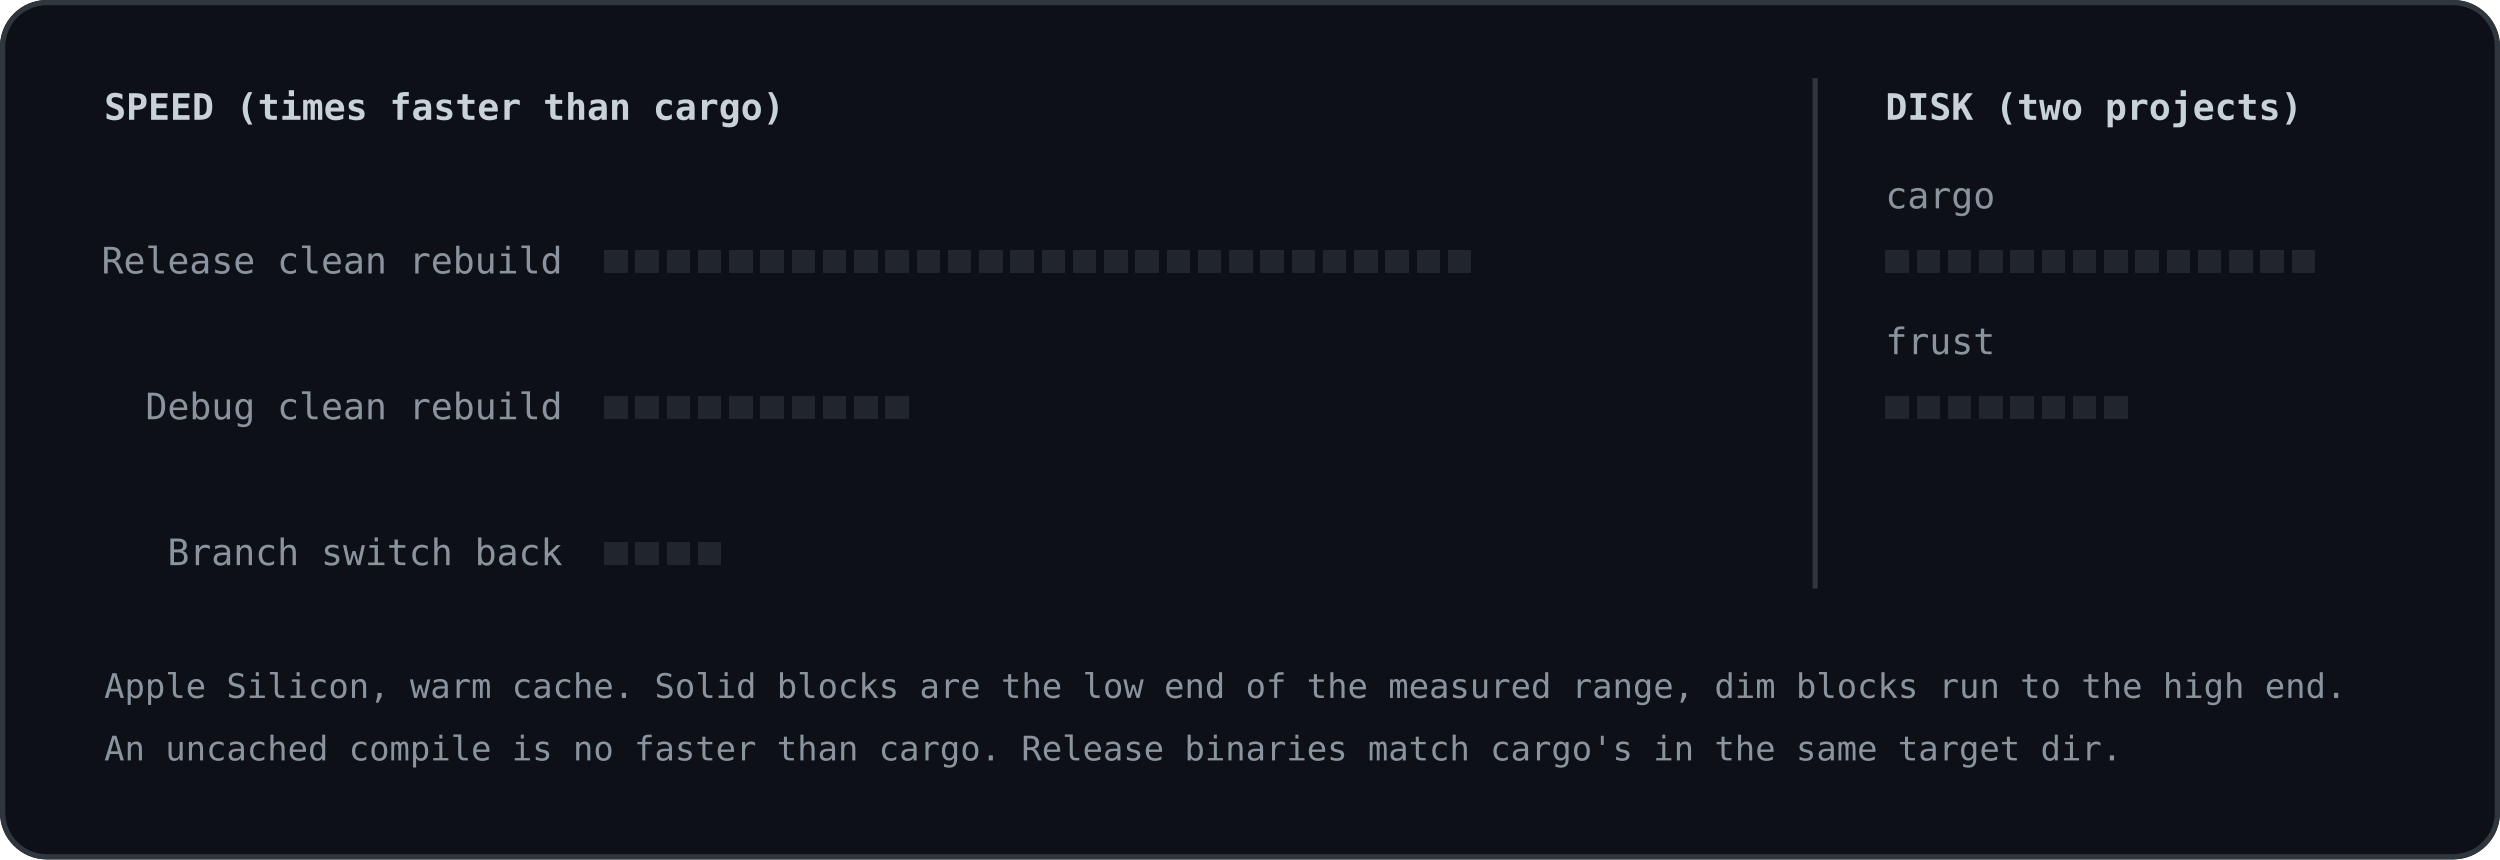
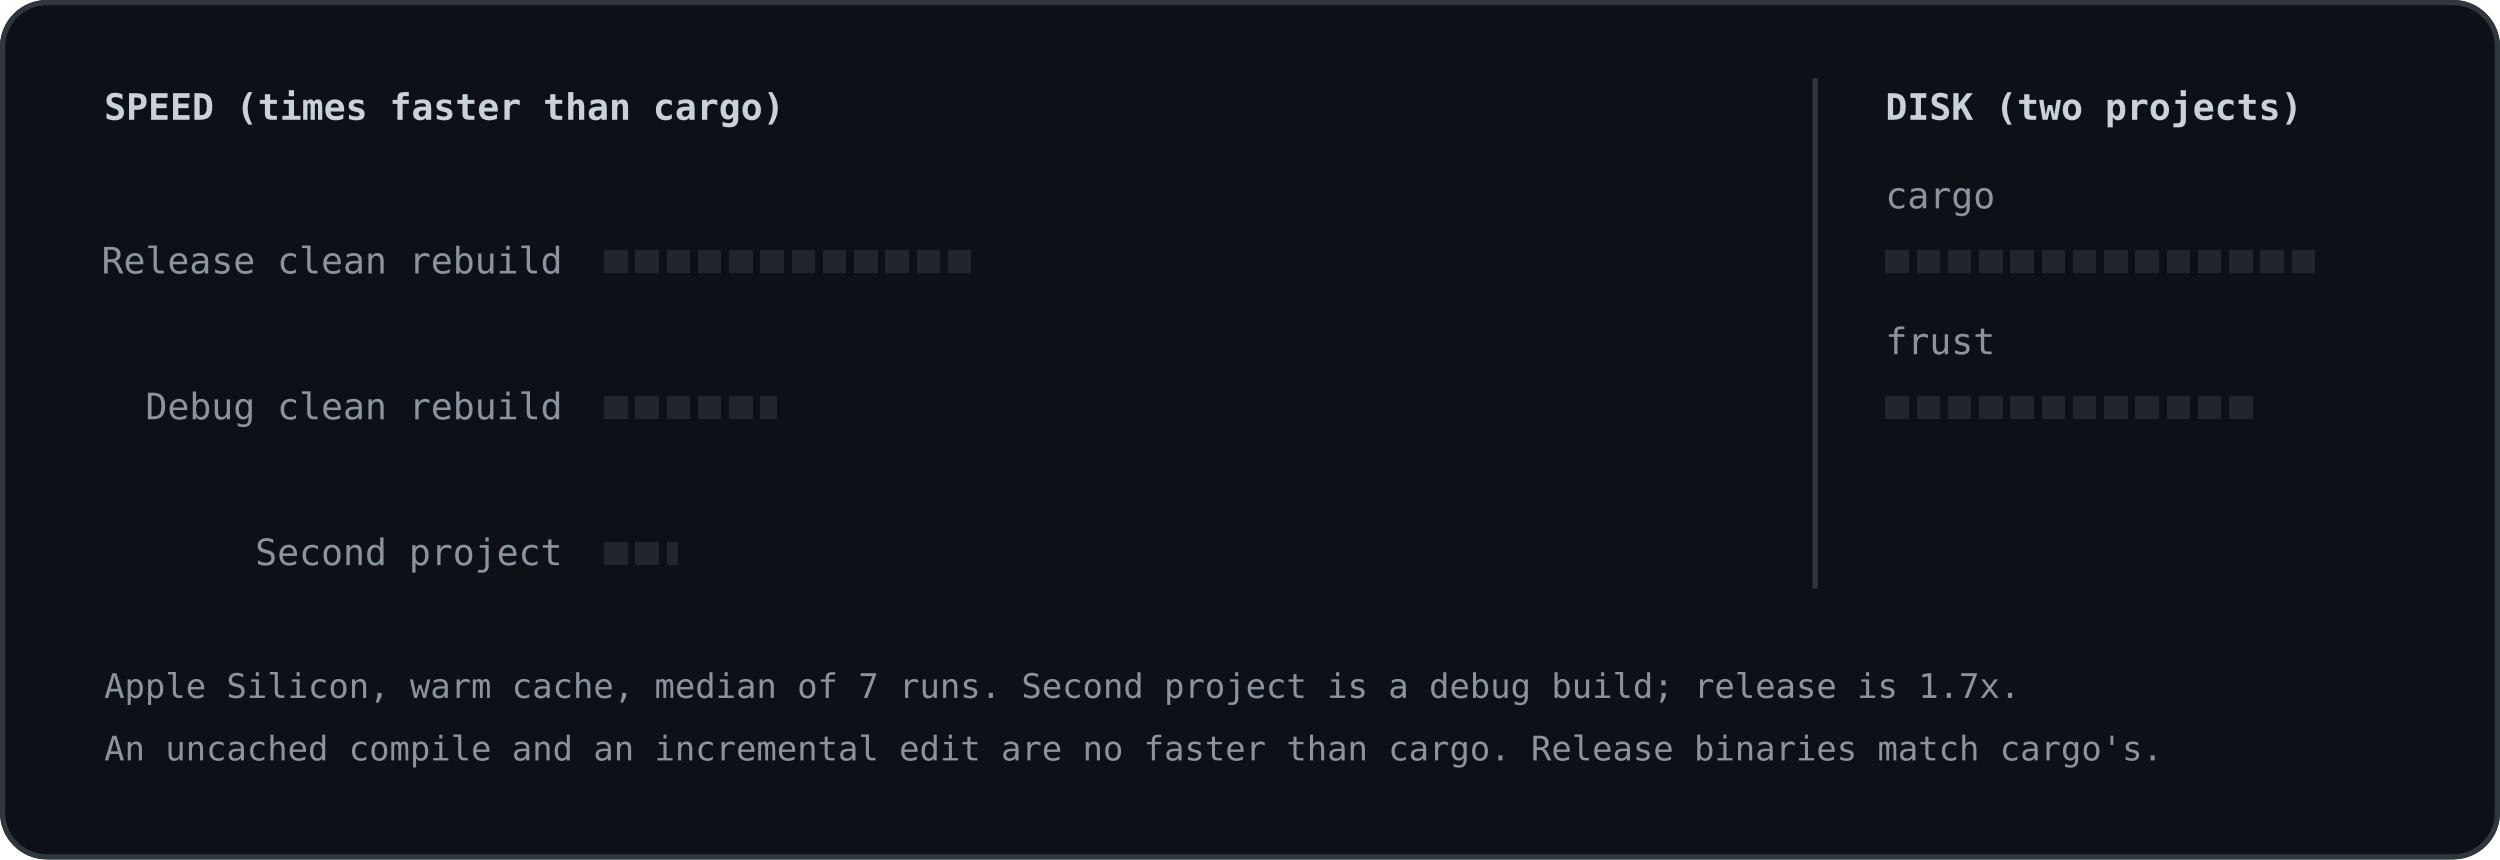
<svg xmlns="http://www.w3.org/2000/svg" viewBox="0 0 960 330" width="960" height="330" role="img" aria-labelledby="t d">
  <rect width="960" height="330" rx="18" fill="#0d1117" />
  <rect x="1" y="1" width="958" height="328" rx="17" fill="none" stroke="#30363d" stroke-width="2" />
  <text x="40" y="46" text-anchor="start" font-family="ui-monospace,SFMono-Regular,Menlo,Consolas,monospace" font-size="14" font-weight="bold" fill="#c9d1d9">SPEED  (times faster than cargo)</text>
  <text x="724" y="46" text-anchor="start" font-family="ui-monospace,SFMono-Regular,Menlo,Consolas,monospace" font-size="14" font-weight="bold" fill="#c9d1d9">DISK  (two projects)</text>
  <rect x="696" y="30" width="2" height="196" fill="#30363d" />
  <text x="216" y="105" text-anchor="end" font-family="ui-monospace,SFMono-Regular,Menlo,Consolas,monospace" font-size="14" fill="#8b949e">Release clean rebuild</text>
  <g shape-rendering="crispEdges">
    <rect x="232" y="96" width="9" height="9" fill="#21262d">
      <animate attributeName="fill" values="#21262d;#ffb089;#ffd23f;#ffd23f;#21262d;#21262d" keyTimes="0;0.05;0.07;0.95;0.98;1" calcMode="discrete" dur="8.0s" repeatCount="indefinite" />
    </rect>
    <rect x="244" y="96" width="9" height="9" fill="#21262d">
-       <animate attributeName="fill" values="#21262d;#ffb089;#ffd23f;#ffd23f;#21262d;#21262d" keyTimes="0;0.065;0.085;0.95;0.98;1" calcMode="discrete" dur="8.0s" repeatCount="indefinite" />
+       <animate attributeName="fill" values="#21262d;#ffb089;#ffd23f;#ffd23f;#21262d;#21262d" keyTimes="0;0.067;0.087;0.95;0.98;1" calcMode="discrete" dur="8.0s" repeatCount="indefinite" />
    </rect>
    <rect x="256" y="96" width="9" height="9" fill="#21262d">
-       <animate attributeName="fill" values="#21262d;#ffb089;#ffd23f;#ffd23f;#21262d;#21262d" keyTimes="0;0.08;0.1;0.95;0.98;1" calcMode="discrete" dur="8.0s" repeatCount="indefinite" />
+       <animate attributeName="fill" values="#21262d;#ffb089;#ffd23f;#ffd23f;#21262d;#21262d" keyTimes="0;0.083;0.103;0.95;0.98;1" calcMode="discrete" dur="8.0s" repeatCount="indefinite" />
    </rect>
    <rect x="268" y="96" width="9" height="9" fill="#21262d">
-       <animate attributeName="fill" values="#21262d;#ffb089;#ffd23f;#ffd23f;#21262d;#21262d" keyTimes="0;0.095;0.115;0.95;0.98;1" calcMode="discrete" dur="8.0s" repeatCount="indefinite" />
+       <animate attributeName="fill" values="#21262d;#ffb089;#ffd23f;#ffd23f;#21262d;#21262d" keyTimes="0;0.1;0.12;0.95;0.98;1" calcMode="discrete" dur="8.0s" repeatCount="indefinite" />
    </rect>
    <rect x="280" y="96" width="9" height="9" fill="#21262d">
-       <animate attributeName="fill" values="#21262d;#ffb089;#ffd23f;#ffd23f;#21262d;#21262d" keyTimes="0;0.11;0.13;0.95;0.98;1" calcMode="discrete" dur="8.0s" repeatCount="indefinite" />
+       <animate attributeName="fill" values="#21262d;#ffb089;#ffd23f;#ffd23f;#21262d;#21262d" keyTimes="0;0.117;0.137;0.95;0.98;1" calcMode="discrete" dur="8.0s" repeatCount="indefinite" />
    </rect>
    <rect x="292" y="96" width="9" height="9" fill="#21262d">
-       <animate attributeName="fill" values="#21262d;#ffb089;#ffd23f;#ffd23f;#21262d;#21262d" keyTimes="0;0.125;0.145;0.95;0.98;1" calcMode="discrete" dur="8.0s" repeatCount="indefinite" />
+       <animate attributeName="fill" values="#21262d;#ffb089;#ffd23f;#ffd23f;#21262d;#21262d" keyTimes="0;0.133;0.153;0.95;0.98;1" calcMode="discrete" dur="8.0s" repeatCount="indefinite" />
    </rect>
    <rect x="304" y="96" width="9" height="9" fill="#21262d">
-       <animate attributeName="fill" values="#21262d;#ffb089;#ffd23f;#ffd23f;#21262d;#21262d" keyTimes="0;0.14;0.16;0.95;0.98;1" calcMode="discrete" dur="8.0s" repeatCount="indefinite" />
+       <animate attributeName="fill" values="#21262d;#ffb089;#ffd23f;#ffd23f;#21262d;#21262d" keyTimes="0;0.15;0.17;0.95;0.98;1" calcMode="discrete" dur="8.0s" repeatCount="indefinite" />
    </rect>
    <rect x="316" y="96" width="9" height="9" fill="#21262d">
-       <animate attributeName="fill" values="#21262d;#ffb089;#ffd23f;#ffd23f;#21262d;#21262d" keyTimes="0;0.155;0.175;0.95;0.98;1" calcMode="discrete" dur="8.0s" repeatCount="indefinite" />
+       <animate attributeName="fill" values="#21262d;#ffb089;#ffd23f;#ffd23f;#21262d;#21262d" keyTimes="0;0.167;0.187;0.95;0.98;1" calcMode="discrete" dur="8.0s" repeatCount="indefinite" />
    </rect>
    <rect x="328" y="96" width="9" height="9" fill="#21262d">
-       <animate attributeName="fill" values="#21262d;#ffb089;#ffd23f;#ffd23f;#21262d;#21262d" keyTimes="0;0.17;0.19;0.95;0.98;1" calcMode="discrete" dur="8.0s" repeatCount="indefinite" />
+       <animate attributeName="fill" values="#21262d;#ffb089;#ffd23f;#ffd23f;#21262d;#21262d" keyTimes="0;0.183;0.203;0.95;0.98;1" calcMode="discrete" dur="8.0s" repeatCount="indefinite" />
+     </rect>
+     <rect x="340" y="96" width="9" height="9" fill="#21262d">
+       <animate attributeName="fill" values="#21262d;#ffb089;#ffd23f;#ffd23f;#21262d;#21262d" keyTimes="0;0.2;0.22;0.95;0.98;1" calcMode="discrete" dur="8.0s" repeatCount="indefinite" />
+     </rect>
+     <rect x="352" y="96" width="9" height="9" fill="#21262d">
+       <animate attributeName="fill" values="#21262d;#ffb089;#ffd23f;#ffd23f;#21262d;#21262d" keyTimes="0;0.217;0.237;0.95;0.98;1" calcMode="discrete" dur="8.0s" repeatCount="indefinite" />
+     </rect>
+     <rect x="364" y="96" width="9" height="9" fill="#21262d">
+       <animate attributeName="fill" values="#21262d;#ffb089;#ffd23f;#ffd23f;#21262d;#21262d" keyTimes="0;0.233;0.253;0.95;0.98;1" calcMode="discrete" dur="8.0s" repeatCount="indefinite" />
    </rect>
  </g>
  <g shape-rendering="crispEdges">
-     <rect x="340" y="96" width="9" height="9" fill="#21262d">
-       <animate attributeName="fill" values="#21262d;#ffd23f;#7d6420;#7d6420;#21262d;#21262d" keyTimes="0;0.17;0.19;0.95;0.98;1" calcMode="discrete" dur="8.0s" repeatCount="indefinite" />
-     </rect>
-     <rect x="352" y="96" width="9" height="9" fill="#21262d">
-       <animate attributeName="fill" values="#21262d;#ffd23f;#7d6420;#7d6420;#21262d;#21262d" keyTimes="0;0.18;0.2;0.95;0.98;1" calcMode="discrete" dur="8.0s" repeatCount="indefinite" />
-     </rect>
-     <rect x="364" y="96" width="9" height="9" fill="#21262d">
-       <animate attributeName="fill" values="#21262d;#ffd23f;#7d6420;#7d6420;#21262d;#21262d" keyTimes="0;0.19;0.21;0.95;0.98;1" calcMode="discrete" dur="8.0s" repeatCount="indefinite" />
-     </rect>
-     <rect x="376" y="96" width="9" height="9" fill="#21262d">
-       <animate attributeName="fill" values="#21262d;#ffd23f;#7d6420;#7d6420;#21262d;#21262d" keyTimes="0;0.2;0.22;0.95;0.98;1" calcMode="discrete" dur="8.0s" repeatCount="indefinite" />
-     </rect>
-     <rect x="388" y="96" width="9" height="9" fill="#21262d">
-       <animate attributeName="fill" values="#21262d;#ffd23f;#7d6420;#7d6420;#21262d;#21262d" keyTimes="0;0.21;0.23;0.95;0.98;1" calcMode="discrete" dur="8.0s" repeatCount="indefinite" />
-     </rect>
-     <rect x="400" y="96" width="9" height="9" fill="#21262d">
-       <animate attributeName="fill" values="#21262d;#ffd23f;#7d6420;#7d6420;#21262d;#21262d" keyTimes="0;0.22;0.24;0.95;0.98;1" calcMode="discrete" dur="8.0s" repeatCount="indefinite" />
-     </rect>
-     <rect x="412" y="96" width="9" height="9" fill="#21262d">
-       <animate attributeName="fill" values="#21262d;#ffd23f;#7d6420;#7d6420;#21262d;#21262d" keyTimes="0;0.23;0.25;0.95;0.98;1" calcMode="discrete" dur="8.0s" repeatCount="indefinite" />
-     </rect>
-     <rect x="424" y="96" width="9" height="9" fill="#21262d">
-       <animate attributeName="fill" values="#21262d;#ffd23f;#7d6420;#7d6420;#21262d;#21262d" keyTimes="0;0.24;0.26;0.95;0.98;1" calcMode="discrete" dur="8.0s" repeatCount="indefinite" />
-     </rect>
-     <rect x="436" y="96" width="9" height="9" fill="#21262d">
-       <animate attributeName="fill" values="#21262d;#ffd23f;#7d6420;#7d6420;#21262d;#21262d" keyTimes="0;0.25;0.27;0.95;0.98;1" calcMode="discrete" dur="8.0s" repeatCount="indefinite" />
-     </rect>
-     <rect x="448" y="96" width="9" height="9" fill="#21262d">
-       <animate attributeName="fill" values="#21262d;#ffd23f;#7d6420;#7d6420;#21262d;#21262d" keyTimes="0;0.26;0.28;0.95;0.98;1" calcMode="discrete" dur="8.0s" repeatCount="indefinite" />
-     </rect>
-     <rect x="460" y="96" width="9" height="9" fill="#21262d">
-       <animate attributeName="fill" values="#21262d;#ffd23f;#7d6420;#7d6420;#21262d;#21262d" keyTimes="0;0.27;0.29;0.95;0.98;1" calcMode="discrete" dur="8.0s" repeatCount="indefinite" />
-     </rect>
-     <rect x="472" y="96" width="9" height="9" fill="#21262d">
-       <animate attributeName="fill" values="#21262d;#ffd23f;#7d6420;#7d6420;#21262d;#21262d" keyTimes="0;0.28;0.3;0.95;0.98;1" calcMode="discrete" dur="8.0s" repeatCount="indefinite" />
-     </rect>
-     <rect x="484" y="96" width="9" height="9" fill="#21262d">
-       <animate attributeName="fill" values="#21262d;#ffd23f;#7d6420;#7d6420;#21262d;#21262d" keyTimes="0;0.29;0.31;0.95;0.98;1" calcMode="discrete" dur="8.0s" repeatCount="indefinite" />
-     </rect>
-     <rect x="496" y="96" width="9" height="9" fill="#21262d">
-       <animate attributeName="fill" values="#21262d;#ffd23f;#7d6420;#7d6420;#21262d;#21262d" keyTimes="0;0.3;0.32;0.95;0.98;1" calcMode="discrete" dur="8.0s" repeatCount="indefinite" />
-     </rect>
-     <rect x="508" y="96" width="9" height="9" fill="#21262d">
-       <animate attributeName="fill" values="#21262d;#ffd23f;#7d6420;#7d6420;#21262d;#21262d" keyTimes="0;0.31;0.33;0.95;0.98;1" calcMode="discrete" dur="8.0s" repeatCount="indefinite" />
-     </rect>
-     <rect x="520" y="96" width="9" height="9" fill="#21262d">
-       <animate attributeName="fill" values="#21262d;#ffd23f;#7d6420;#7d6420;#21262d;#21262d" keyTimes="0;0.32;0.34;0.95;0.98;1" calcMode="discrete" dur="8.0s" repeatCount="indefinite" />
-     </rect>
-     <rect x="532" y="96" width="9" height="9" fill="#21262d">
-       <animate attributeName="fill" values="#21262d;#ffd23f;#7d6420;#7d6420;#21262d;#21262d" keyTimes="0;0.33;0.35;0.95;0.98;1" calcMode="discrete" dur="8.0s" repeatCount="indefinite" />
-     </rect>
-     <rect x="544" y="96" width="9" height="9" fill="#21262d">
-       <animate attributeName="fill" values="#21262d;#ffd23f;#7d6420;#7d6420;#21262d;#21262d" keyTimes="0;0.34;0.36;0.95;0.98;1" calcMode="discrete" dur="8.0s" repeatCount="indefinite" />
-     </rect>
-     <rect x="556" y="96" width="9" height="9" fill="#21262d">
-       <animate attributeName="fill" values="#21262d;#ffd23f;#7d6420;#7d6420;#21262d;#21262d" keyTimes="0;0.35;0.37;0.95;0.98;1" calcMode="discrete" dur="8.0s" repeatCount="indefinite" />
-     </rect>
-   </g>
-   <text x="582" y="105" text-anchor="start" font-family="ui-monospace,SFMono-Regular,Menlo,Consolas,monospace" font-size="14" font-weight="bold" fill="#ffd23f" opacity="0">9x to 28x<animate attributeName="opacity" values="0;1;0;0" keyTimes="0;0.370;0.98;1" calcMode="discrete" dur="8.0s" repeatCount="indefinite" />
+ </g>
+   <text x="384" y="105" text-anchor="start" font-family="ui-monospace,SFMono-Regular,Menlo,Consolas,monospace" font-size="14" font-weight="bold" fill="#ffd23f" opacity="0">12x<animate attributeName="opacity" values="0;1;0;0" keyTimes="0;0.370;0.98;1" calcMode="discrete" dur="8.0s" repeatCount="indefinite" />
  </text>
  <text x="216" y="161" text-anchor="end" font-family="ui-monospace,SFMono-Regular,Menlo,Consolas,monospace" font-size="14" fill="#8b949e">Debug clean rebuild</text>
  <g shape-rendering="crispEdges">
    <rect x="232" y="152" width="9" height="9" fill="#21262d">
      <animate attributeName="fill" values="#21262d;#ffb089;#ffd23f;#ffd23f;#21262d;#21262d" keyTimes="0;0.09;0.11;0.95;0.98;1" calcMode="discrete" dur="8.0s" repeatCount="indefinite" />
    </rect>
    <rect x="244" y="152" width="9" height="9" fill="#21262d">
-       <animate attributeName="fill" values="#21262d;#ffb089;#ffd23f;#ffd23f;#21262d;#21262d" keyTimes="0;0.21;0.23;0.95;0.98;1" calcMode="discrete" dur="8.0s" repeatCount="indefinite" />
+       <animate attributeName="fill" values="#21262d;#ffb089;#ffd23f;#ffd23f;#21262d;#21262d" keyTimes="0;0.11;0.13;0.95;0.98;1" calcMode="discrete" dur="8.0s" repeatCount="indefinite" />
+     </rect>
+     <rect x="256" y="152" width="9" height="9" fill="#21262d">
+       <animate attributeName="fill" values="#21262d;#ffb089;#ffd23f;#ffd23f;#21262d;#21262d" keyTimes="0;0.13;0.15;0.95;0.98;1" calcMode="discrete" dur="8.0s" repeatCount="indefinite" />
+     </rect>
+     <rect x="268" y="152" width="9" height="9" fill="#21262d">
+       <animate attributeName="fill" values="#21262d;#ffb089;#ffd23f;#ffd23f;#21262d;#21262d" keyTimes="0;0.15;0.17;0.95;0.98;1" calcMode="discrete" dur="8.0s" repeatCount="indefinite" />
+     </rect>
+     <rect x="280" y="152" width="9" height="9" fill="#21262d">
+       <animate attributeName="fill" values="#21262d;#ffb089;#ffd23f;#ffd23f;#21262d;#21262d" keyTimes="0;0.17;0.19;0.95;0.98;1" calcMode="discrete" dur="8.0s" repeatCount="indefinite" />
+     </rect>
+     <rect x="292" y="152" width="6.3" height="9" fill="#21262d">
+       <animate attributeName="fill" values="#21262d;#ffb089;#ffd23f;#ffd23f;#21262d;#21262d" keyTimes="0;0.19;0.21;0.95;0.98;1" calcMode="discrete" dur="8.0s" repeatCount="indefinite" />
    </rect>
  </g>
  <g shape-rendering="crispEdges">
-     <rect x="256" y="152" width="9" height="9" fill="#21262d">
-       <animate attributeName="fill" values="#21262d;#ffd23f;#7d6420;#7d6420;#21262d;#21262d" keyTimes="0;0.21;0.23;0.95;0.98;1" calcMode="discrete" dur="8.0s" repeatCount="indefinite" />
-     </rect>
-     <rect x="268" y="152" width="9" height="9" fill="#21262d">
-       <animate attributeName="fill" values="#21262d;#ffd23f;#7d6420;#7d6420;#21262d;#21262d" keyTimes="0;0.236;0.256;0.95;0.98;1" calcMode="discrete" dur="8.0s" repeatCount="indefinite" />
-     </rect>
-     <rect x="280" y="152" width="9" height="9" fill="#21262d">
-       <animate attributeName="fill" values="#21262d;#ffd23f;#7d6420;#7d6420;#21262d;#21262d" keyTimes="0;0.261;0.281;0.95;0.98;1" calcMode="discrete" dur="8.0s" repeatCount="indefinite" />
-     </rect>
-     <rect x="292" y="152" width="9" height="9" fill="#21262d">
-       <animate attributeName="fill" values="#21262d;#ffd23f;#7d6420;#7d6420;#21262d;#21262d" keyTimes="0;0.287;0.307;0.95;0.98;1" calcMode="discrete" dur="8.0s" repeatCount="indefinite" />
-     </rect>
-     <rect x="304" y="152" width="9" height="9" fill="#21262d">
-       <animate attributeName="fill" values="#21262d;#ffd23f;#7d6420;#7d6420;#21262d;#21262d" keyTimes="0;0.313;0.333;0.95;0.98;1" calcMode="discrete" dur="8.0s" repeatCount="indefinite" />
-     </rect>
-     <rect x="316" y="152" width="9" height="9" fill="#21262d">
-       <animate attributeName="fill" values="#21262d;#ffd23f;#7d6420;#7d6420;#21262d;#21262d" keyTimes="0;0.339;0.359;0.95;0.98;1" calcMode="discrete" dur="8.0s" repeatCount="indefinite" />
-     </rect>
-     <rect x="328" y="152" width="9" height="9" fill="#21262d">
-       <animate attributeName="fill" values="#21262d;#ffd23f;#7d6420;#7d6420;#21262d;#21262d" keyTimes="0;0.364;0.384;0.95;0.98;1" calcMode="discrete" dur="8.0s" repeatCount="indefinite" />
-     </rect>
-     <rect x="340" y="152" width="9" height="9" fill="#21262d">
-       <animate attributeName="fill" values="#21262d;#ffd23f;#7d6420;#7d6420;#21262d;#21262d" keyTimes="0;0.39;0.41;0.95;0.98;1" calcMode="discrete" dur="8.0s" repeatCount="indefinite" />
-     </rect>
-   </g>
-   <text x="366" y="161" text-anchor="start" font-family="ui-monospace,SFMono-Regular,Menlo,Consolas,monospace" font-size="14" font-weight="bold" fill="#ffd23f" opacity="0">2x to 10x<animate attributeName="opacity" values="0;1;0;0" keyTimes="0;0.410;0.98;1" calcMode="discrete" dur="8.0s" repeatCount="indefinite" />
+ </g>
+   <text x="312" y="161" text-anchor="start" font-family="ui-monospace,SFMono-Regular,Menlo,Consolas,monospace" font-size="14" font-weight="bold" fill="#ffd23f" opacity="0">5.7x<animate attributeName="opacity" values="0;1;0;0" keyTimes="0;0.410;0.98;1" calcMode="discrete" dur="8.0s" repeatCount="indefinite" />
  </text>
-   <text x="216" y="217" text-anchor="end" font-family="ui-monospace,SFMono-Regular,Menlo,Consolas,monospace" font-size="14" fill="#8b949e">Branch switch back</text>
+   <text x="216" y="217" text-anchor="end" font-family="ui-monospace,SFMono-Regular,Menlo,Consolas,monospace" font-size="14" fill="#8b949e">Second project</text>
  <g shape-rendering="crispEdges">
    <rect x="232" y="208" width="9" height="9" fill="#21262d">
      <animate attributeName="fill" values="#21262d;#ffb089;#ffd23f;#ffd23f;#21262d;#21262d" keyTimes="0;0.13;0.15;0.95;0.98;1" calcMode="discrete" dur="8.0s" repeatCount="indefinite" />
    </rect>
    <rect x="244" y="208" width="9" height="9" fill="#21262d">
+       <animate attributeName="fill" values="#21262d;#ffb089;#ffd23f;#ffd23f;#21262d;#21262d" keyTimes="0;0.15;0.17;0.95;0.98;1" calcMode="discrete" dur="8.0s" repeatCount="indefinite" />
+     </rect>
+     <rect x="256" y="208" width="4.5" height="9" fill="#21262d">
      <animate attributeName="fill" values="#21262d;#ffb089;#ffd23f;#ffd23f;#21262d;#21262d" keyTimes="0;0.17;0.19;0.95;0.98;1" calcMode="discrete" dur="8.0s" repeatCount="indefinite" />
    </rect>
-     <rect x="256" y="208" width="9" height="9" fill="#21262d">
-       <animate attributeName="fill" values="#21262d;#ffb089;#ffd23f;#ffd23f;#21262d;#21262d" keyTimes="0;0.21;0.23;0.95;0.98;1" calcMode="discrete" dur="8.0s" repeatCount="indefinite" />
-     </rect>
-     <rect x="268" y="208" width="9" height="9" fill="#21262d">
-       <animate attributeName="fill" values="#21262d;#ffb089;#ffd23f;#ffd23f;#21262d;#21262d" keyTimes="0;0.25;0.27;0.95;0.98;1" calcMode="discrete" dur="8.0s" repeatCount="indefinite" />
-     </rect>
  </g>
-   <text x="294" y="217" text-anchor="start" font-family="ui-monospace,SFMono-Regular,Menlo,Consolas,monospace" font-size="14" font-weight="bold" fill="#ffd23f" opacity="0">3.7x<animate attributeName="opacity" values="0;1;0;0" keyTimes="0;0.450;0.98;1" calcMode="discrete" dur="8.0s" repeatCount="indefinite" />
+   <text x="276" y="217" text-anchor="start" font-family="ui-monospace,SFMono-Regular,Menlo,Consolas,monospace" font-size="14" font-weight="bold" fill="#ffd23f" opacity="0">2.5x<animate attributeName="opacity" values="0;1;0;0" keyTimes="0;0.450;0.98;1" calcMode="discrete" dur="8.0s" repeatCount="indefinite" />
  </text>
  <text x="724" y="80" text-anchor="start" font-family="ui-monospace,SFMono-Regular,Menlo,Consolas,monospace" font-size="14" fill="#8b949e">cargo</text>
  <g shape-rendering="crispEdges">
    <rect x="724" y="96" width="9" height="9" fill="#21262d">
      <animate attributeName="fill" values="#21262d;#c9d1d9;#6e7681;#6e7681;#21262d;#21262d" keyTimes="0;0.05;0.07;0.95;0.98;1" calcMode="discrete" dur="8.0s" repeatCount="indefinite" />
    </rect>
    <rect x="736" y="96" width="9" height="9" fill="#21262d">
      <animate attributeName="fill" values="#21262d;#c9d1d9;#6e7681;#6e7681;#21262d;#21262d" keyTimes="0;0.065;0.085;0.95;0.98;1" calcMode="discrete" dur="8.0s" repeatCount="indefinite" />
    </rect>
    <rect x="748" y="96" width="9" height="9" fill="#21262d">
      <animate attributeName="fill" values="#21262d;#c9d1d9;#6e7681;#6e7681;#21262d;#21262d" keyTimes="0;0.081;0.101;0.95;0.98;1" calcMode="discrete" dur="8.0s" repeatCount="indefinite" />
    </rect>
    <rect x="760" y="96" width="9" height="9" fill="#21262d">
      <animate attributeName="fill" values="#21262d;#c9d1d9;#6e7681;#6e7681;#21262d;#21262d" keyTimes="0;0.096;0.116;0.95;0.98;1" calcMode="discrete" dur="8.0s" repeatCount="indefinite" />
    </rect>
    <rect x="772" y="96" width="9" height="9" fill="#21262d">
      <animate attributeName="fill" values="#21262d;#c9d1d9;#6e7681;#6e7681;#21262d;#21262d" keyTimes="0;0.112;0.132;0.95;0.98;1" calcMode="discrete" dur="8.0s" repeatCount="indefinite" />
    </rect>
    <rect x="784" y="96" width="9" height="9" fill="#21262d">
      <animate attributeName="fill" values="#21262d;#c9d1d9;#6e7681;#6e7681;#21262d;#21262d" keyTimes="0;0.127;0.147;0.95;0.98;1" calcMode="discrete" dur="8.0s" repeatCount="indefinite" />
    </rect>
    <rect x="796" y="96" width="9" height="9" fill="#21262d">
      <animate attributeName="fill" values="#21262d;#c9d1d9;#6e7681;#6e7681;#21262d;#21262d" keyTimes="0;0.142;0.162;0.95;0.98;1" calcMode="discrete" dur="8.0s" repeatCount="indefinite" />
    </rect>
    <rect x="808" y="96" width="9" height="9" fill="#21262d">
      <animate attributeName="fill" values="#21262d;#c9d1d9;#6e7681;#6e7681;#21262d;#21262d" keyTimes="0;0.158;0.178;0.95;0.98;1" calcMode="discrete" dur="8.0s" repeatCount="indefinite" />
    </rect>
    <rect x="820" y="96" width="9" height="9" fill="#21262d">
      <animate attributeName="fill" values="#21262d;#c9d1d9;#6e7681;#6e7681;#21262d;#21262d" keyTimes="0;0.173;0.193;0.95;0.98;1" calcMode="discrete" dur="8.0s" repeatCount="indefinite" />
    </rect>
    <rect x="832" y="96" width="9" height="9" fill="#21262d">
      <animate attributeName="fill" values="#21262d;#c9d1d9;#6e7681;#6e7681;#21262d;#21262d" keyTimes="0;0.189;0.208;0.95;0.98;1" calcMode="discrete" dur="8.0s" repeatCount="indefinite" />
    </rect>
    <rect x="844" y="96" width="9" height="9" fill="#21262d">
      <animate attributeName="fill" values="#21262d;#c9d1d9;#6e7681;#6e7681;#21262d;#21262d" keyTimes="0;0.204;0.224;0.95;0.98;1" calcMode="discrete" dur="8.0s" repeatCount="indefinite" />
    </rect>
    <rect x="856" y="96" width="9" height="9" fill="#21262d">
      <animate attributeName="fill" values="#21262d;#c9d1d9;#6e7681;#6e7681;#21262d;#21262d" keyTimes="0;0.219;0.239;0.95;0.98;1" calcMode="discrete" dur="8.0s" repeatCount="indefinite" />
    </rect>
    <rect x="868" y="96" width="9" height="9" fill="#21262d">
      <animate attributeName="fill" values="#21262d;#c9d1d9;#6e7681;#6e7681;#21262d;#21262d" keyTimes="0;0.235;0.255;0.95;0.98;1" calcMode="discrete" dur="8.0s" repeatCount="indefinite" />
    </rect>
    <rect x="880" y="96" width="9" height="9" fill="#21262d">
      <animate attributeName="fill" values="#21262d;#c9d1d9;#6e7681;#6e7681;#21262d;#21262d" keyTimes="0;0.25;0.27;0.95;0.98;1" calcMode="discrete" dur="8.0s" repeatCount="indefinite" />
    </rect>
  </g>
  <text x="724" y="136" text-anchor="start" font-family="ui-monospace,SFMono-Regular,Menlo,Consolas,monospace" font-size="14" fill="#8b949e">frust</text>
  <g shape-rendering="crispEdges">
    <rect x="724" y="152" width="9" height="9" fill="#21262d">
      <animate attributeName="fill" values="#21262d;#ffb089;#ffd23f;#ffd23f;#21262d;#21262d" keyTimes="0;0.1;0.12;0.95;0.98;1" calcMode="discrete" dur="8.0s" repeatCount="indefinite" />
    </rect>
    <rect x="736" y="152" width="9" height="9" fill="#21262d">
-       <animate attributeName="fill" values="#21262d;#ffb089;#ffd23f;#ffd23f;#21262d;#21262d" keyTimes="0;0.129;0.149;0.95;0.98;1" calcMode="discrete" dur="8.0s" repeatCount="indefinite" />
+       <animate attributeName="fill" values="#21262d;#ffb089;#ffd23f;#ffd23f;#21262d;#21262d" keyTimes="0;0.117;0.137;0.95;0.98;1" calcMode="discrete" dur="8.0s" repeatCount="indefinite" />
    </rect>
    <rect x="748" y="152" width="9" height="9" fill="#21262d">
-       <animate attributeName="fill" values="#21262d;#ffb089;#ffd23f;#ffd23f;#21262d;#21262d" keyTimes="0;0.157;0.177;0.95;0.98;1" calcMode="discrete" dur="8.0s" repeatCount="indefinite" />
+       <animate attributeName="fill" values="#21262d;#ffb089;#ffd23f;#ffd23f;#21262d;#21262d" keyTimes="0;0.133;0.153;0.95;0.98;1" calcMode="discrete" dur="8.0s" repeatCount="indefinite" />
    </rect>
    <rect x="760" y="152" width="9" height="9" fill="#21262d">
-       <animate attributeName="fill" values="#21262d;#ffb089;#ffd23f;#ffd23f;#21262d;#21262d" keyTimes="0;0.186;0.206;0.95;0.98;1" calcMode="discrete" dur="8.0s" repeatCount="indefinite" />
+       <animate attributeName="fill" values="#21262d;#ffb089;#ffd23f;#ffd23f;#21262d;#21262d" keyTimes="0;0.15;0.17;0.95;0.98;1" calcMode="discrete" dur="8.0s" repeatCount="indefinite" />
    </rect>
    <rect x="772" y="152" width="9" height="9" fill="#21262d">
-       <animate attributeName="fill" values="#21262d;#ffb089;#ffd23f;#ffd23f;#21262d;#21262d" keyTimes="0;0.214;0.234;0.95;0.98;1" calcMode="discrete" dur="8.0s" repeatCount="indefinite" />
+       <animate attributeName="fill" values="#21262d;#ffb089;#ffd23f;#ffd23f;#21262d;#21262d" keyTimes="0;0.167;0.187;0.95;0.98;1" calcMode="discrete" dur="8.0s" repeatCount="indefinite" />
    </rect>
    <rect x="784" y="152" width="9" height="9" fill="#21262d">
-       <animate attributeName="fill" values="#21262d;#ffb089;#ffd23f;#ffd23f;#21262d;#21262d" keyTimes="0;0.243;0.263;0.95;0.98;1" calcMode="discrete" dur="8.0s" repeatCount="indefinite" />
+       <animate attributeName="fill" values="#21262d;#ffb089;#ffd23f;#ffd23f;#21262d;#21262d" keyTimes="0;0.183;0.203;0.95;0.98;1" calcMode="discrete" dur="8.0s" repeatCount="indefinite" />
    </rect>
    <rect x="796" y="152" width="9" height="9" fill="#21262d">
-       <animate attributeName="fill" values="#21262d;#ffb089;#ffd23f;#ffd23f;#21262d;#21262d" keyTimes="0;0.271;0.291;0.95;0.98;1" calcMode="discrete" dur="8.0s" repeatCount="indefinite" />
+       <animate attributeName="fill" values="#21262d;#ffb089;#ffd23f;#ffd23f;#21262d;#21262d" keyTimes="0;0.2;0.22;0.95;0.98;1" calcMode="discrete" dur="8.0s" repeatCount="indefinite" />
    </rect>
    <rect x="808" y="152" width="9" height="9" fill="#21262d">
-       <animate attributeName="fill" values="#21262d;#ffb089;#ffd23f;#ffd23f;#21262d;#21262d" keyTimes="0;0.3;0.32;0.95;0.98;1" calcMode="discrete" dur="8.0s" repeatCount="indefinite" />
+       <animate attributeName="fill" values="#21262d;#ffb089;#ffd23f;#ffd23f;#21262d;#21262d" keyTimes="0;0.217;0.237;0.95;0.98;1" calcMode="discrete" dur="8.0s" repeatCount="indefinite" />
+     </rect>
+     <rect x="820" y="152" width="9" height="9" fill="#21262d">
+       <animate attributeName="fill" values="#21262d;#ffb089;#ffd23f;#ffd23f;#21262d;#21262d" keyTimes="0;0.233;0.253;0.95;0.98;1" calcMode="discrete" dur="8.0s" repeatCount="indefinite" />
+     </rect>
+     <rect x="832" y="152" width="9" height="9" fill="#21262d">
+       <animate attributeName="fill" values="#21262d;#ffb089;#ffd23f;#ffd23f;#21262d;#21262d" keyTimes="0;0.25;0.27;0.95;0.98;1" calcMode="discrete" dur="8.0s" repeatCount="indefinite" />
+     </rect>
+     <rect x="844" y="152" width="9" height="9" fill="#21262d">
+       <animate attributeName="fill" values="#21262d;#ffb089;#ffd23f;#ffd23f;#21262d;#21262d" keyTimes="0;0.267;0.287;0.95;0.98;1" calcMode="discrete" dur="8.0s" repeatCount="indefinite" />
+     </rect>
+     <rect x="856" y="152" width="9" height="9" fill="#21262d">
+       <animate attributeName="fill" values="#21262d;#ffb089;#ffd23f;#ffd23f;#21262d;#21262d" keyTimes="0;0.283;0.303;0.95;0.98;1" calcMode="discrete" dur="8.0s" repeatCount="indefinite" />
    </rect>
  </g>
-   <text x="724" y="210" text-anchor="start" font-family="ui-monospace,SFMono-Regular,Menlo,Consolas,monospace" font-size="14" font-weight="bold" fill="#ffd23f" opacity="0">40% to 47% smaller<animate attributeName="opacity" values="0;1;0;0" keyTimes="0;0.450;0.98;1" calcMode="discrete" dur="8.0s" repeatCount="indefinite" />
+   <text x="724" y="210" text-anchor="start" font-family="ui-monospace,SFMono-Regular,Menlo,Consolas,monospace" font-size="14" font-weight="bold" fill="#ffd23f" opacity="0">14% smaller<animate attributeName="opacity" values="0;1;0;0" keyTimes="0;0.450;0.98;1" calcMode="discrete" dur="8.0s" repeatCount="indefinite" />
  </text>
-   <text x="40" y="268" text-anchor="start" font-family="ui-monospace,SFMono-Regular,Menlo,Consolas,monospace" font-size="13" fill="#8b949e">Apple Silicon, warm cache. Solid blocks are the low end of the measured range, dim blocks run to the high end.</text>
-   <text x="40" y="292" text-anchor="start" font-family="ui-monospace,SFMono-Regular,Menlo,Consolas,monospace" font-size="13" fill="#8b949e">An uncached compile is no faster than cargo. Release binaries match cargo's in the same target dir.</text>
+   <text x="40" y="268" text-anchor="start" font-family="ui-monospace,SFMono-Regular,Menlo,Consolas,monospace" font-size="13" fill="#8b949e">Apple Silicon, warm cache, median of 7 runs. Second project is a debug build; release is 1.7x.</text>
+   <text x="40" y="292" text-anchor="start" font-family="ui-monospace,SFMono-Regular,Menlo,Consolas,monospace" font-size="13" fill="#8b949e">An uncached compile and an incremental edit are no faster than cargo. Release binaries match cargo's.</text>
</svg>
